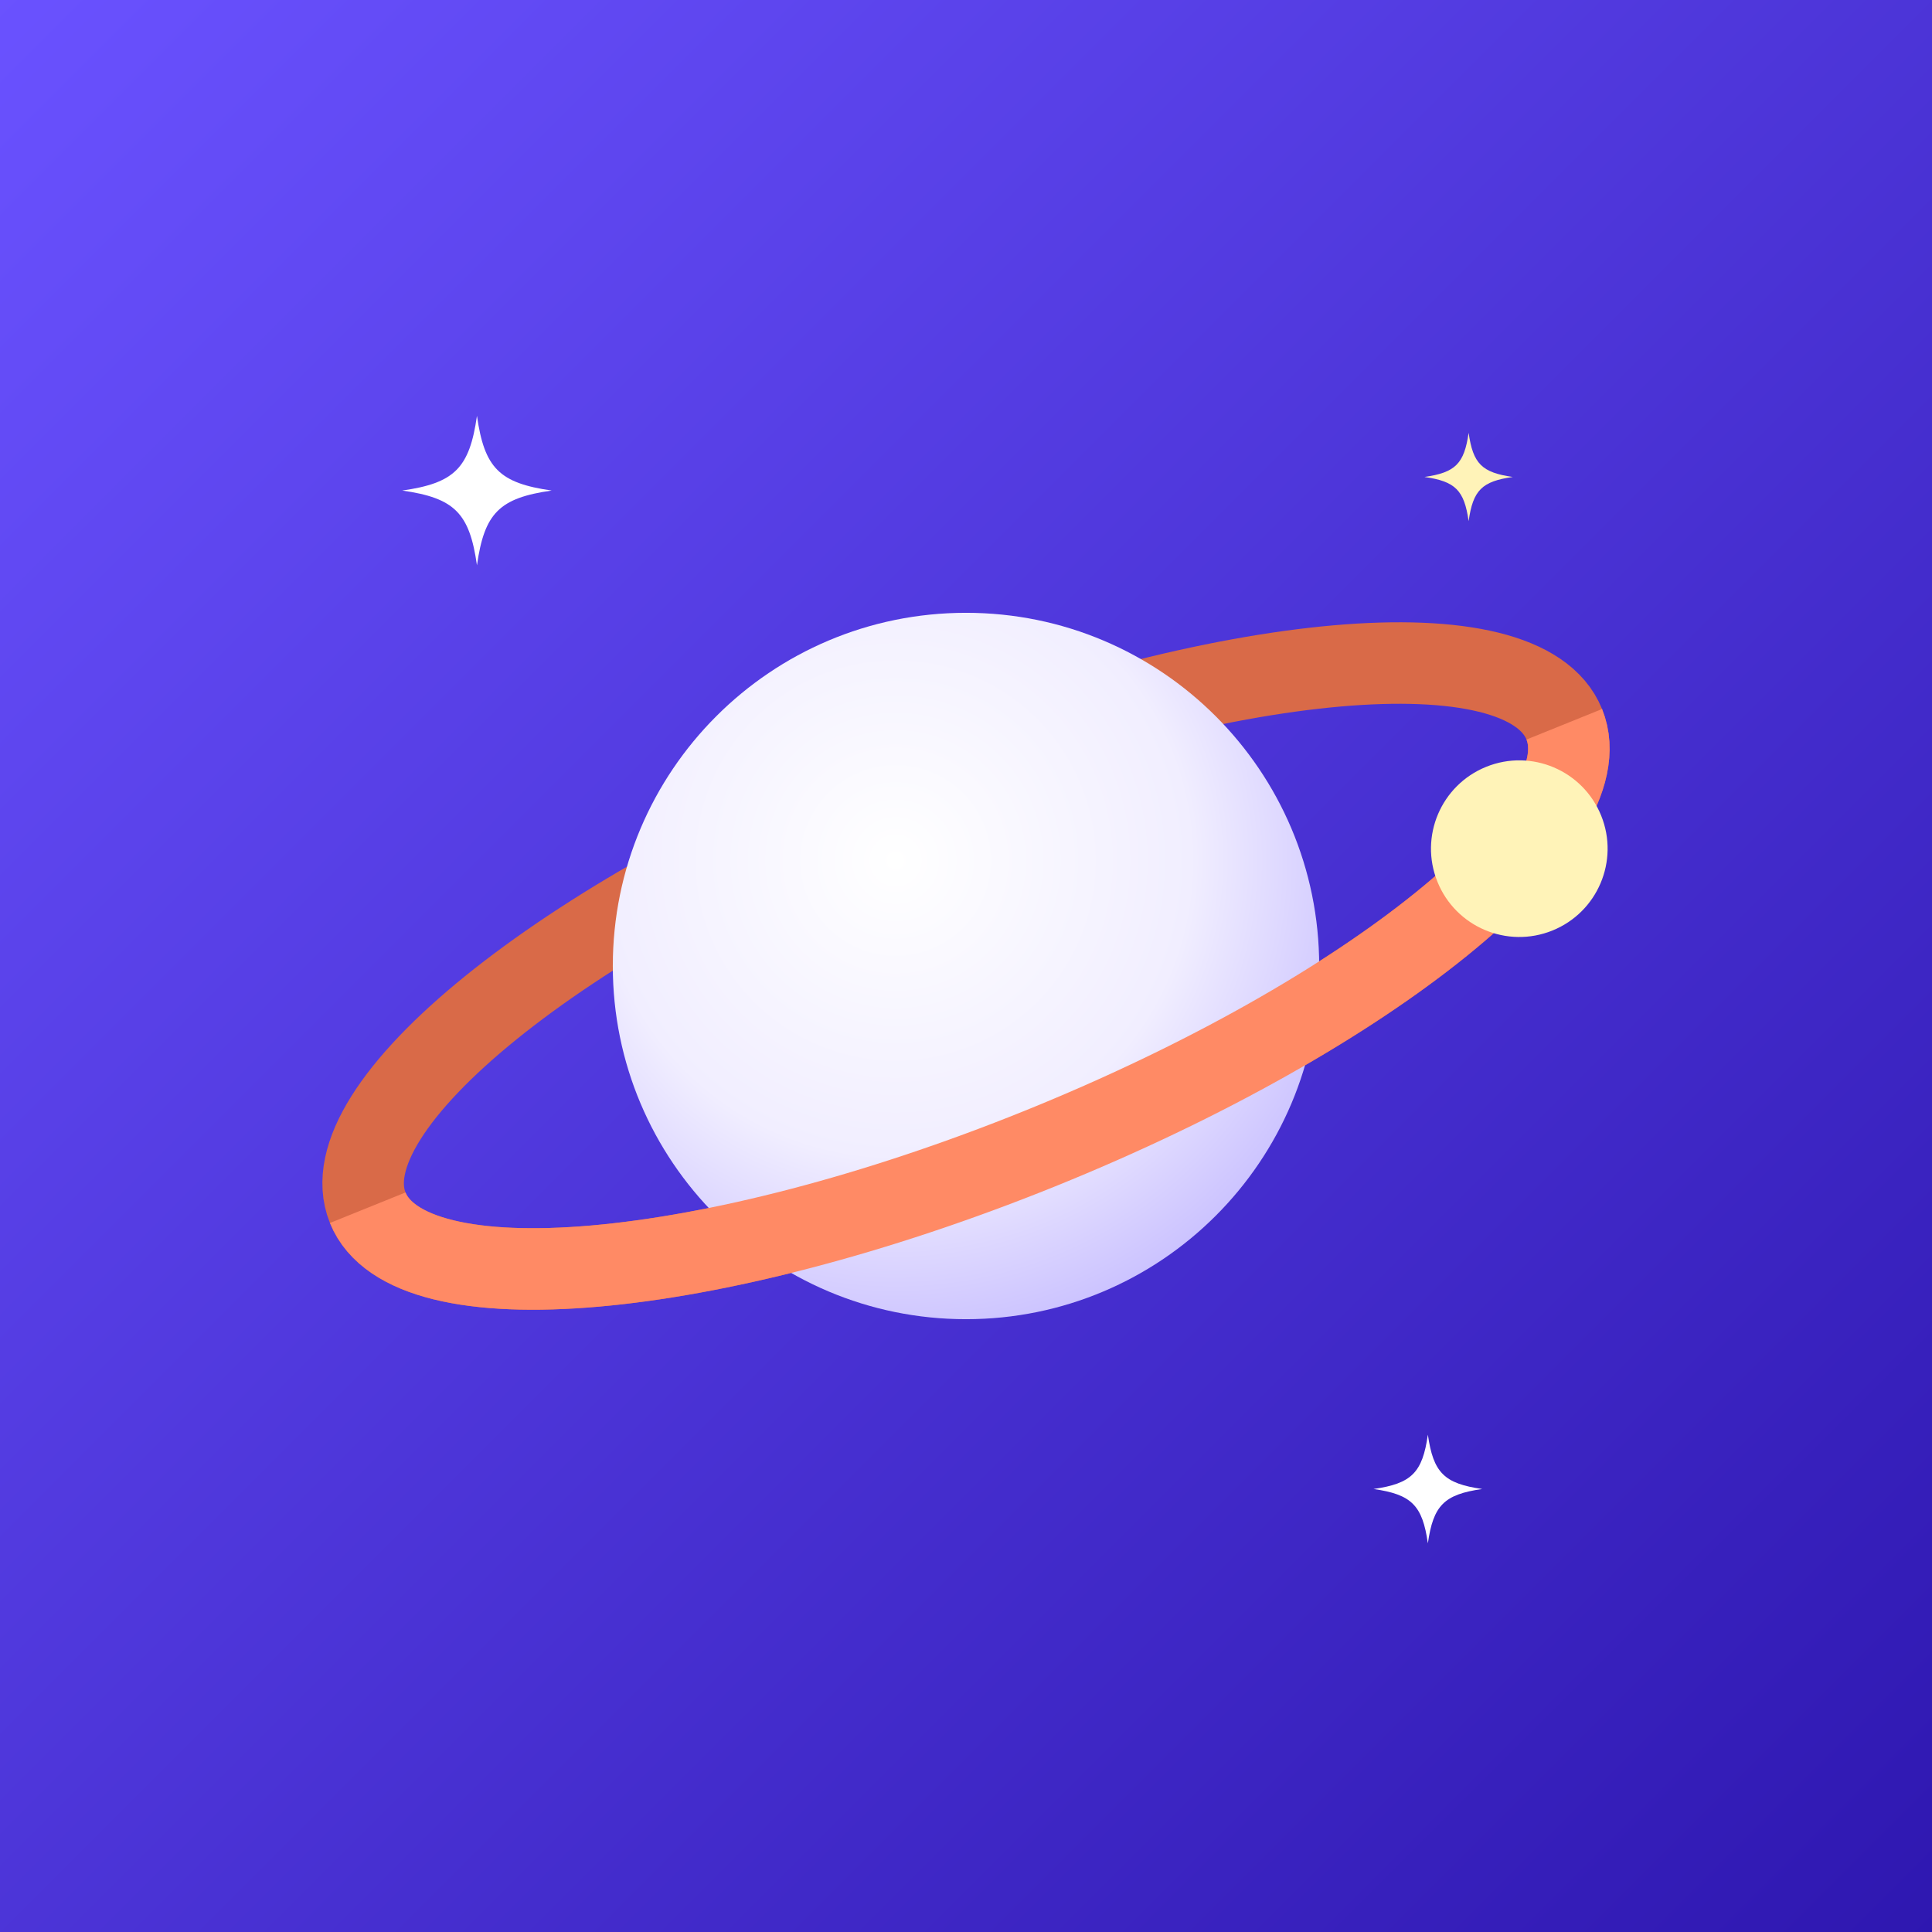
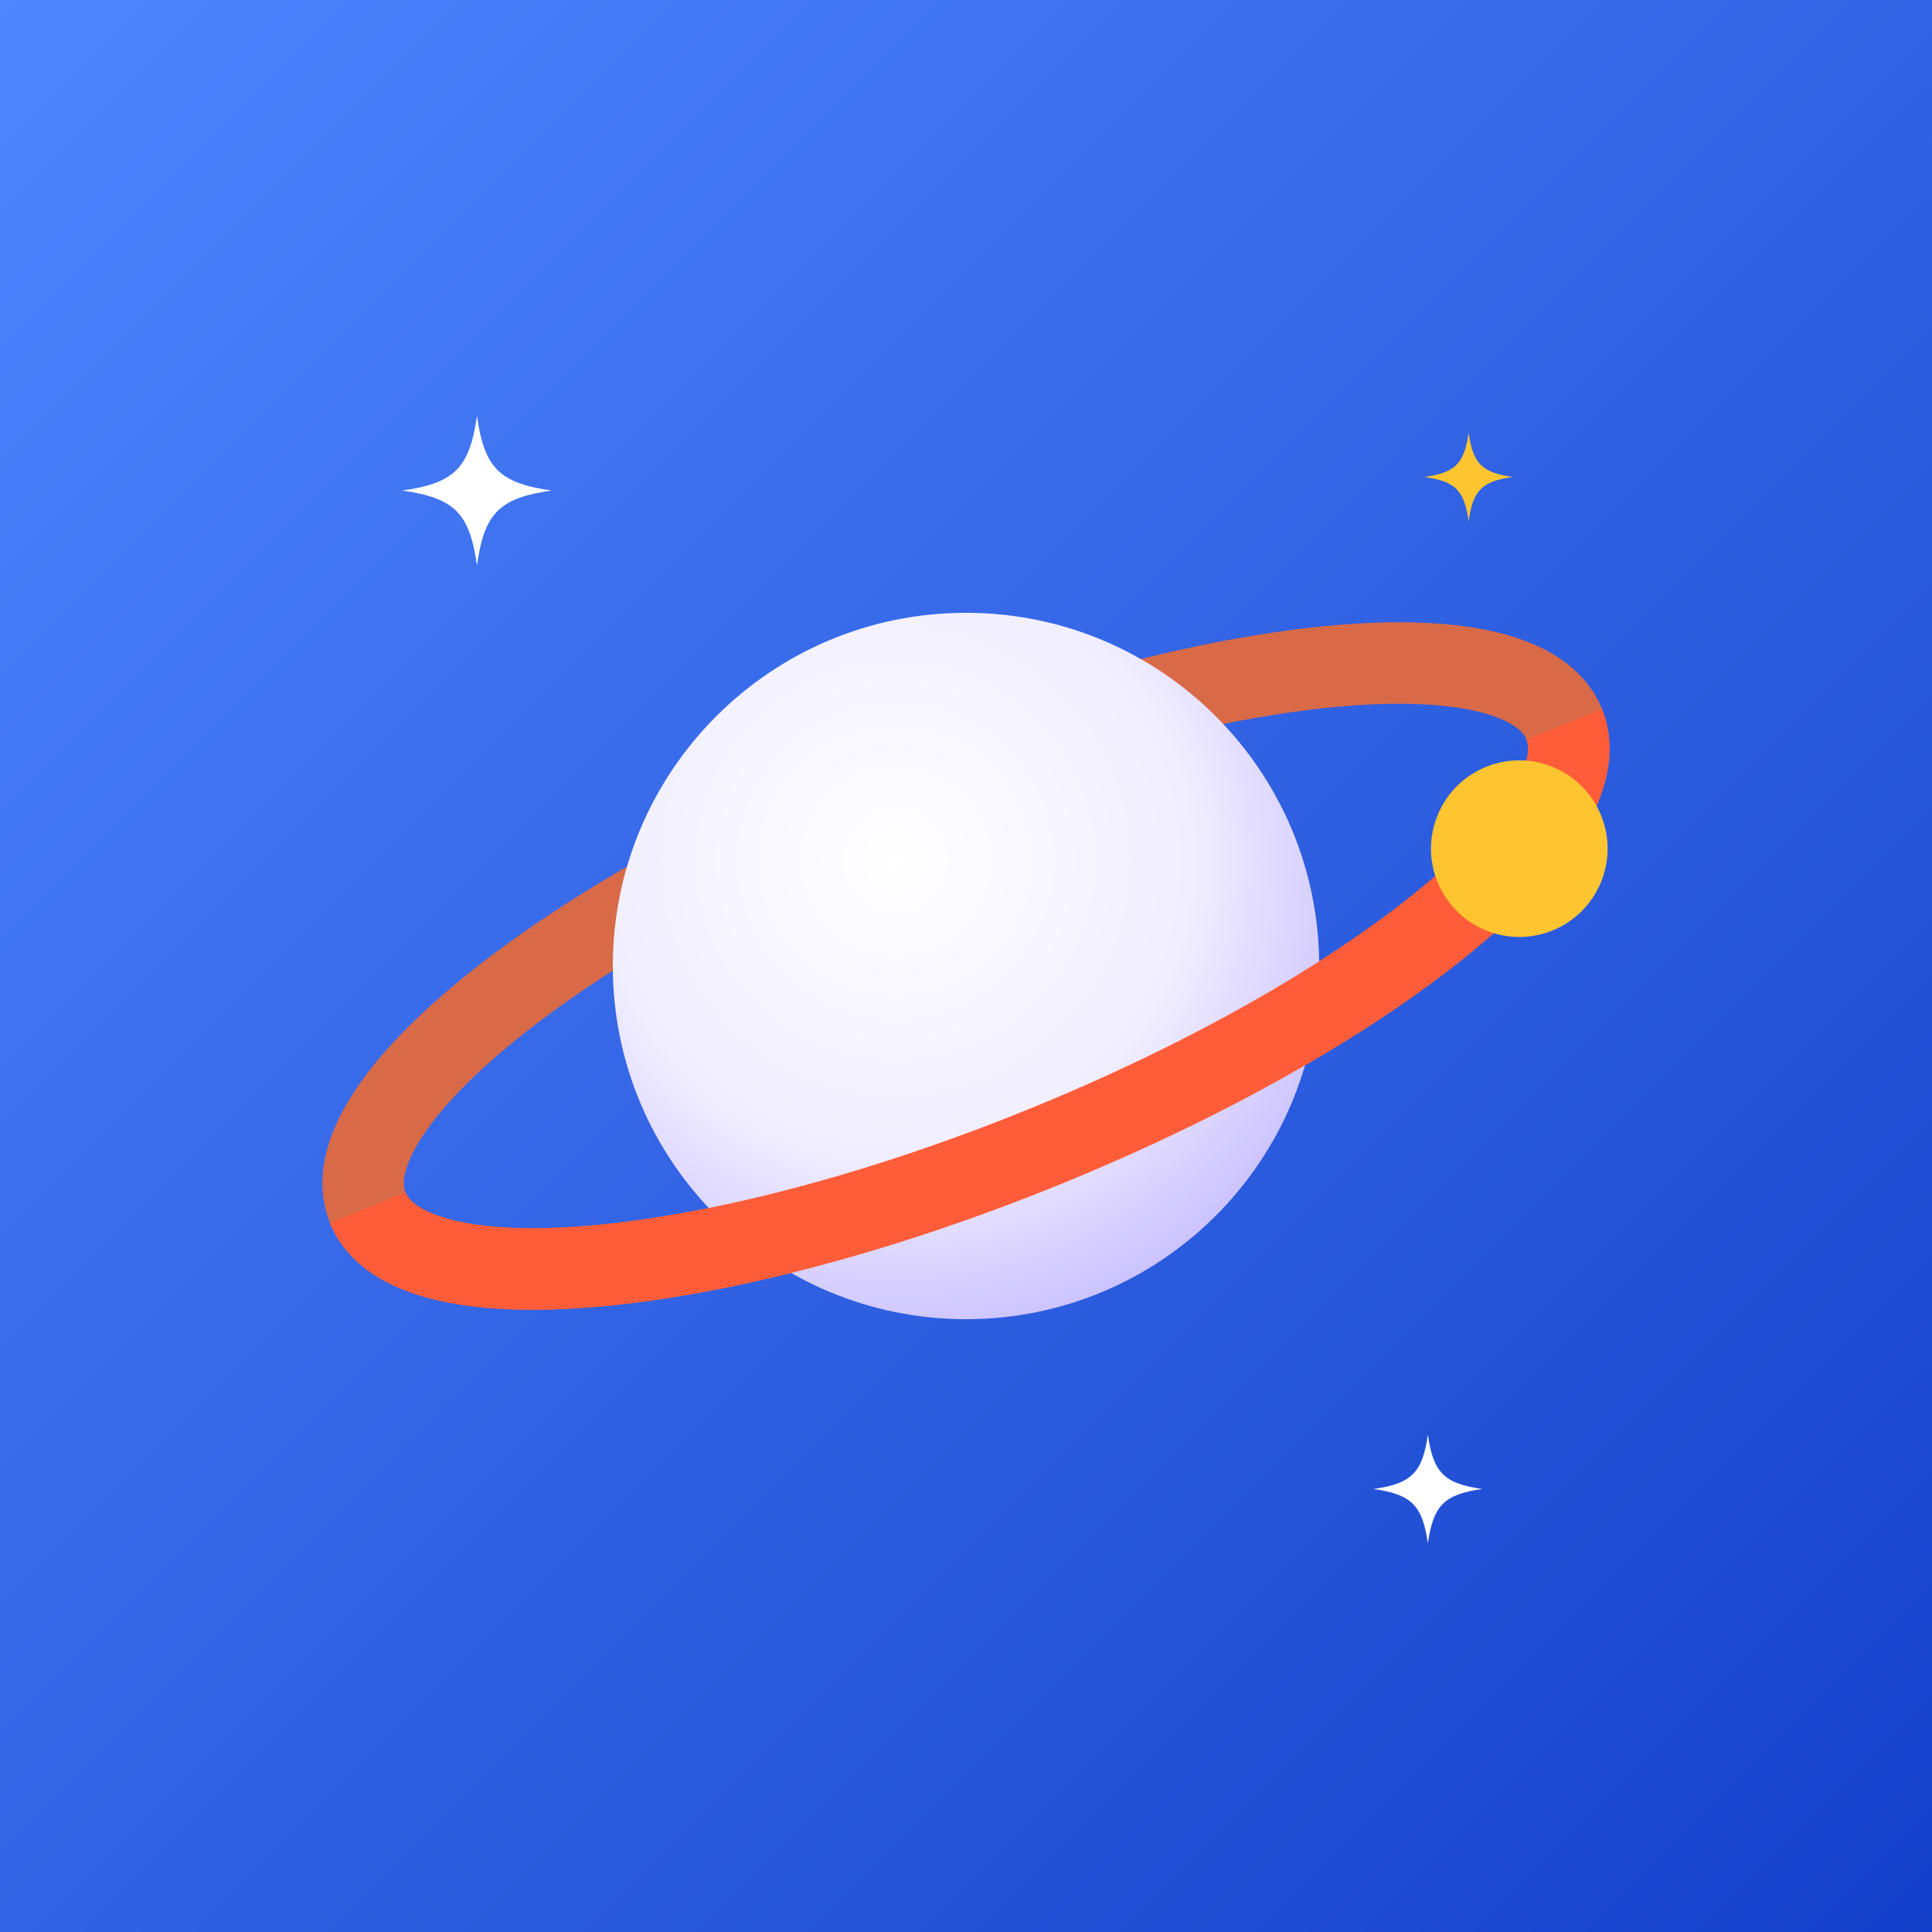
<svg xmlns="http://www.w3.org/2000/svg" viewBox="0 0 512 512">
  <defs>
    <linearGradient id="a-bg" x1="0" y1="0" x2="1" y2="1">
-       <stop offset="0" stop-color="#6A52FF" />
-       <stop offset="1" stop-color="#2E17B0" />
+       <stop offset="0" stop-color="#4F86FF" />
+       <stop offset="1" stop-color="#1440C9" />
    </linearGradient>
  </defs>
  <rect width="512" height="512" fill="url(#a-bg)" />
  <g transform="translate(256 256) scale(.9) translate(-256 -256)">
    <path transform="translate(112 116) scale(2.2)" d="M0-10C1-3 3-1 10 0C3 1 1 3 0 10C-1 3-3 1-10 0C-3-1-1-3 0-10z" fill="#FFFFFF" />
-     <path transform="translate(404 112) scale(1.3)" d="M0-10C1-3 3-1 10 0C3 1 1 3 0 10C-1 3-3 1-10 0C-3-1-1-3 0-10z" fill="#FFF3B8" />
+     <path transform="translate(404 112) scale(1.3)" d="M0-10C1-3 3-1 10 0C3 1 1 3 0 10C-1 3-3 1-10 0C-3-1-1-3 0-10z" fill="#FFC530" />
    <path transform="translate(392 410) scale(1.6)" d="M0-10C1-3 3-1 10 0C3 1 1 3 0 10C-1 3-3 1-10 0C-3-1-1-3 0-10z" fill="#FFFFFF" />
    <defs>
      <clipPath id="a-front">
        <rect x="0" y="256" width="512" height="256" />
      </clipPath>
      <radialGradient id="a-planet" cx="40%" cy="35%" r="70%">
        <stop offset="0" stop-color="#FFFFFF" />
        <stop offset=".6" stop-color="#F1EEFF" />
        <stop offset="1" stop-color="#C9C0FF" />
      </radialGradient>
    </defs>
    <g transform="rotate(-22 256 256)">
      <ellipse cx="256" cy="256" rx="190" ry="58" fill="none" stroke="#D96A48" stroke-width="24" />
    </g>
    <circle cx="256" cy="256" r="104" fill="url(#a-planet)" />
    <g transform="rotate(-22 256 256)">
-       <ellipse cx="256" cy="256" rx="190" ry="58" fill="none" stroke="#FF8A65" stroke-width="24" clip-path="url(#a-front)" />
-       <circle cx="420" cy="285" r="26" fill="#FFF3B8" />
+       <ellipse cx="256" cy="256" rx="190" ry="58" fill="none" stroke="#FF5C39" stroke-width="24" clip-path="url(#a-front)" />
+       <circle cx="420" cy="285" r="26" fill="#FFC530" />
    </g>
  </g>
</svg>
